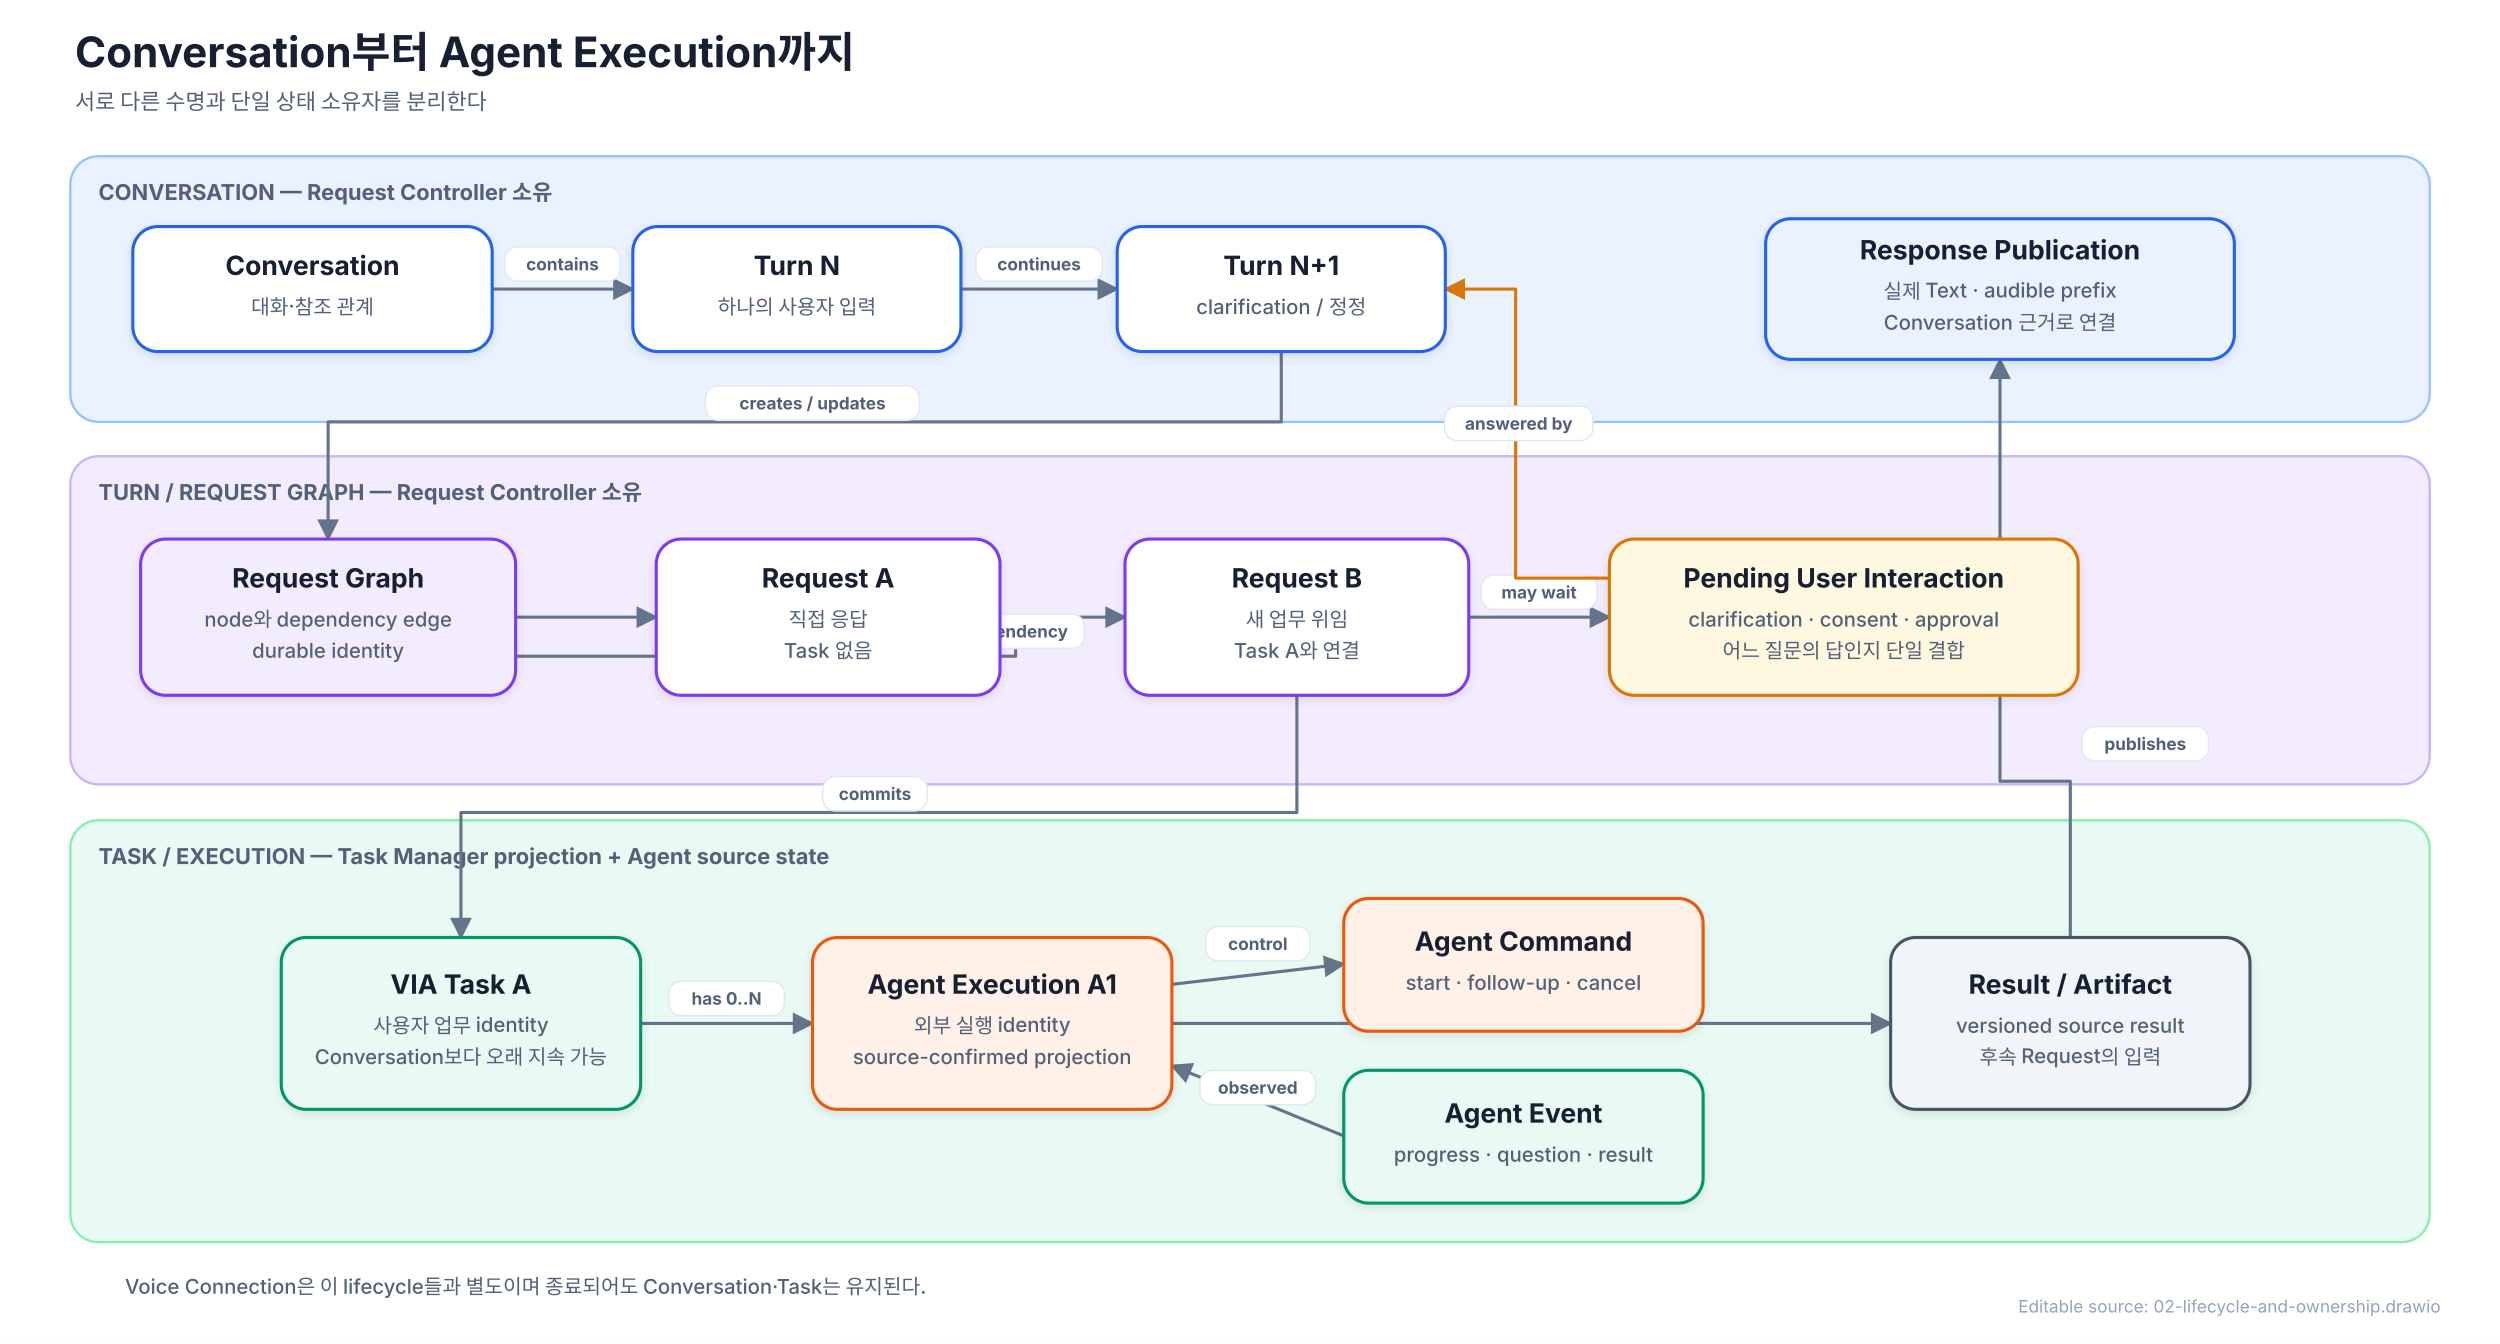
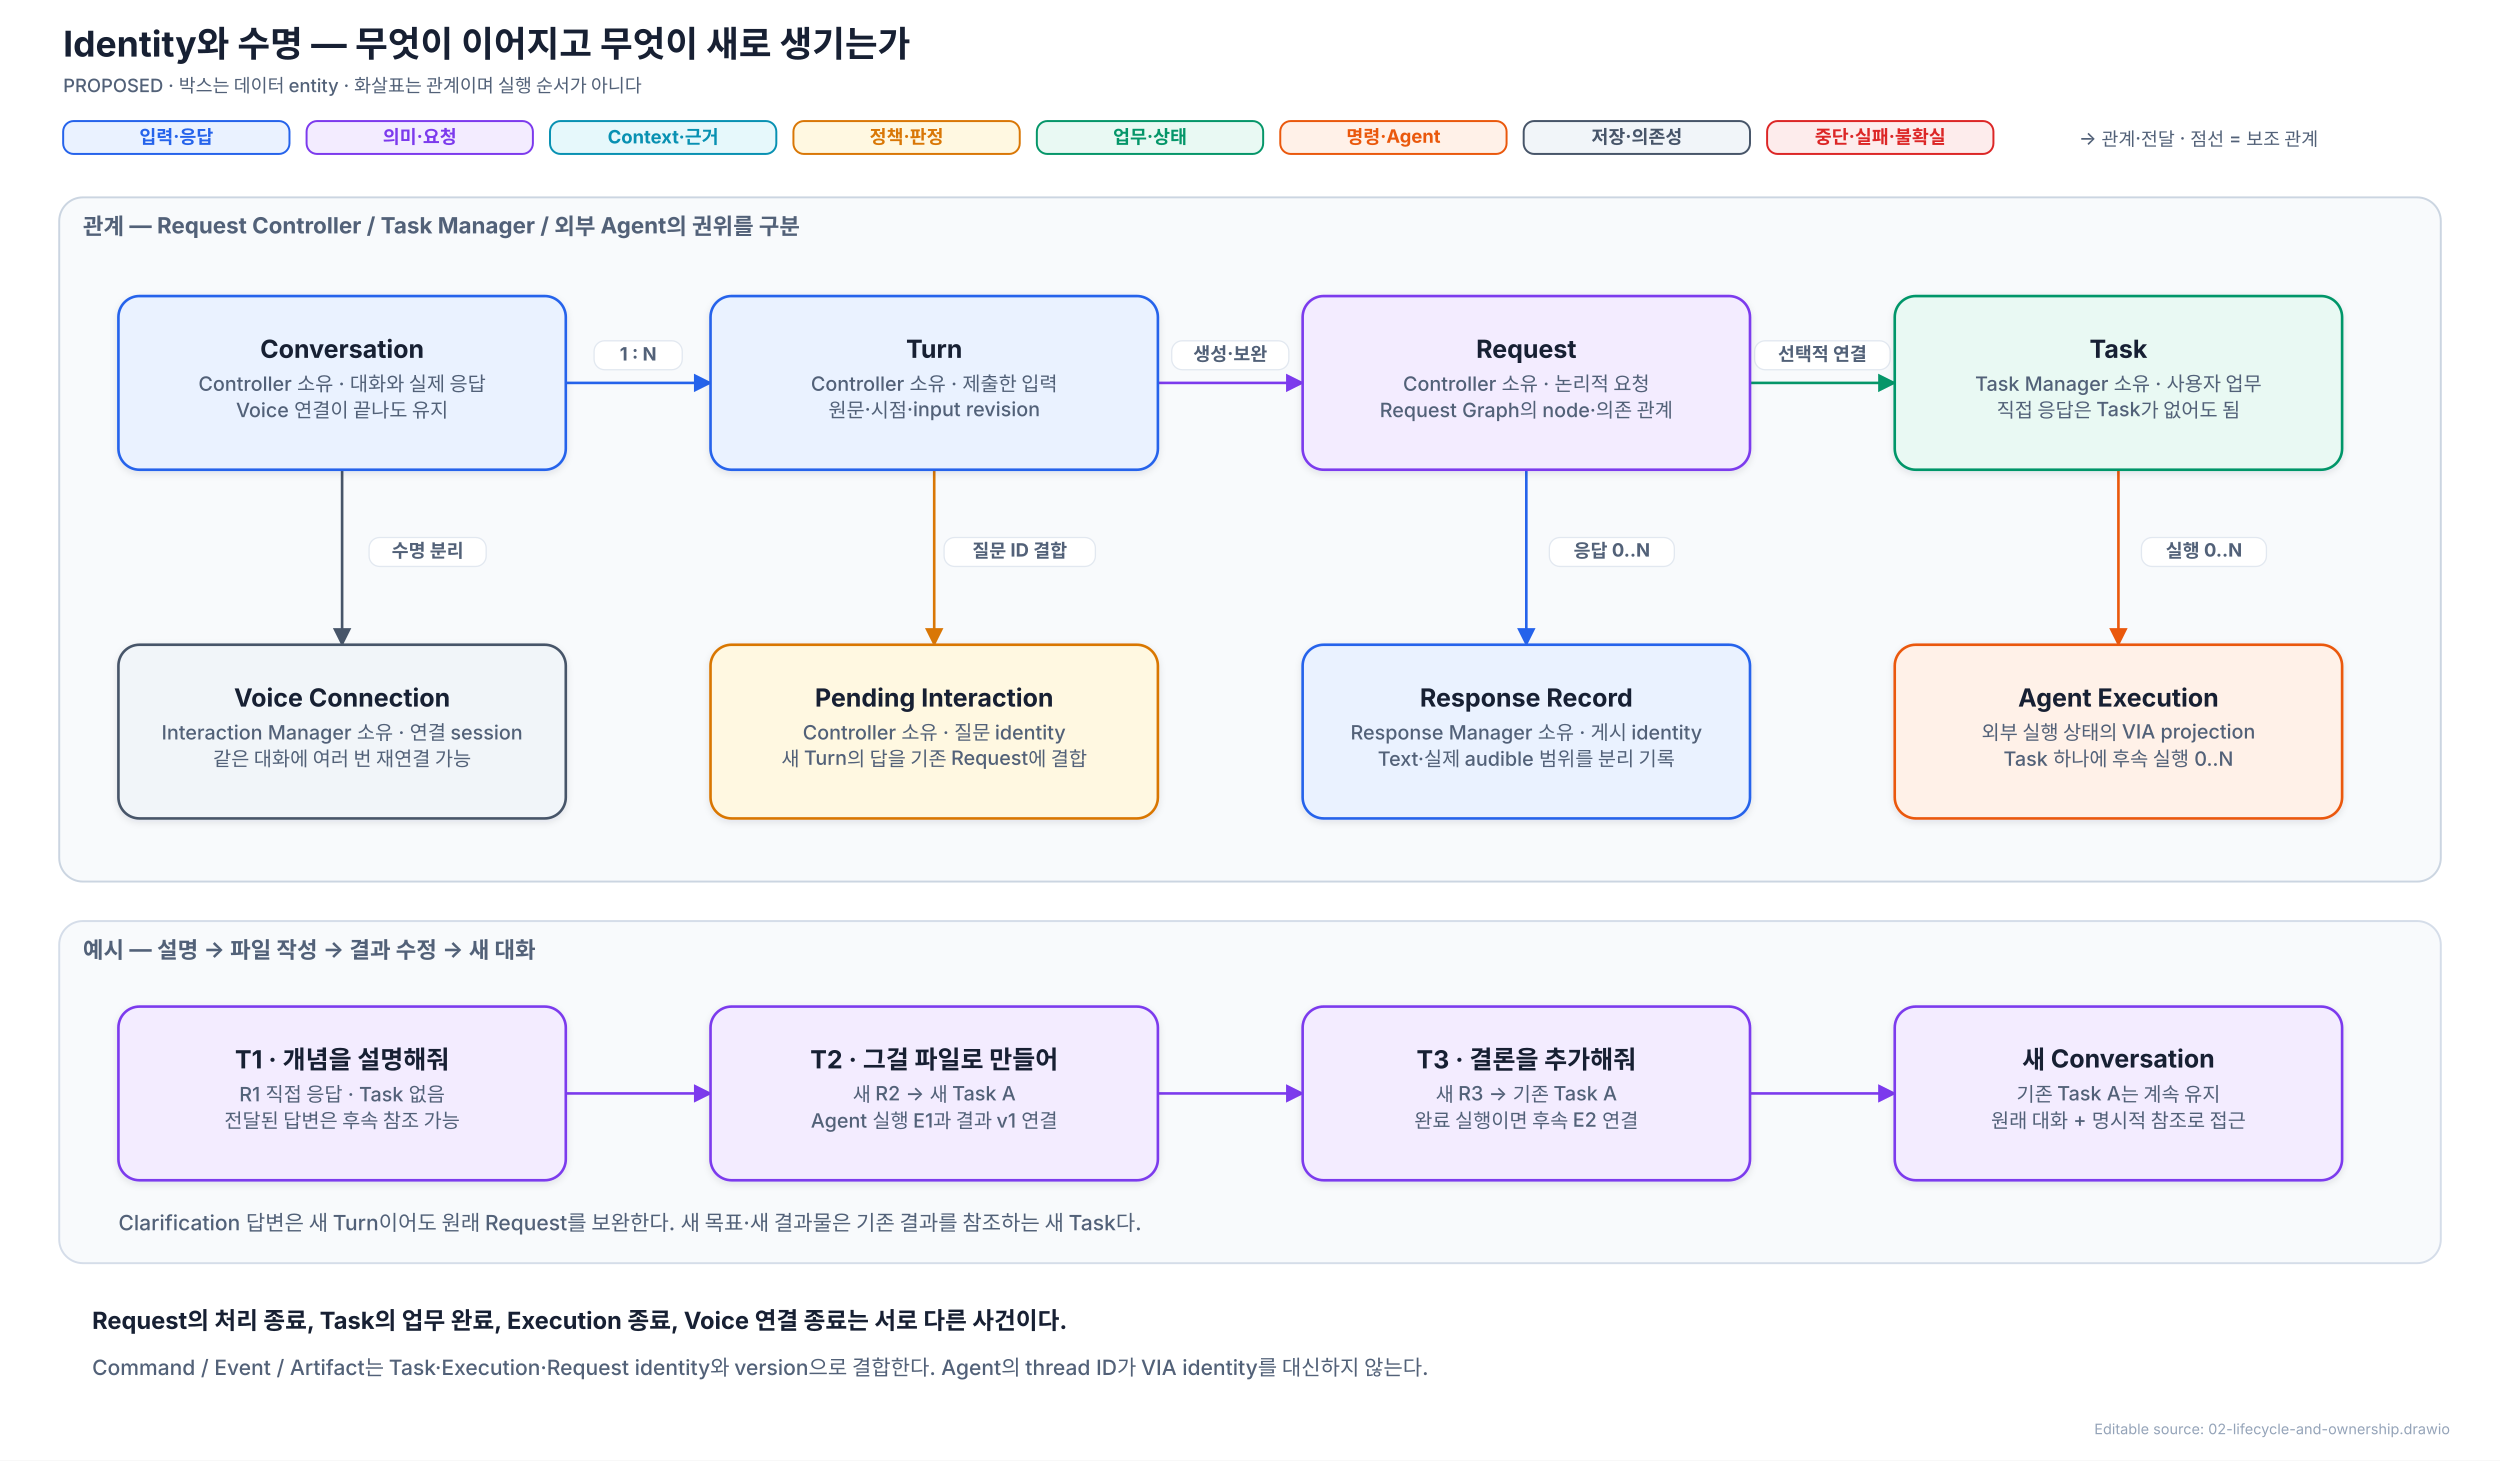
- <svg xmlns="http://www.w3.org/2000/svg" width="1600" height="860" viewBox="0 0 1600 860" role="img" aria-labelledby="title desc">
+ <svg xmlns="http://www.w3.org/2000/svg" width="1900" height="1110" viewBox="0 0 1900 1110" role="img" aria-labelledby="title desc">
  <defs>
    <marker id="arrow" viewBox="0 0 10 10" refX="9" refY="5" markerWidth="7" markerHeight="7" orient="auto-start-reverse">
      <path d="M 0 0 L 10 5 L 0 10 z" fill="#64748B" />
    </marker>
    <marker id="arrow-blue" viewBox="0 0 10 10" refX="9" refY="5" markerWidth="7" markerHeight="7" orient="auto-start-reverse">
      <path d="M 0 0 L 10 5 L 0 10 z" fill="#2563EB" />
    </marker>
    <marker id="arrow-cyan" viewBox="0 0 10 10" refX="9" refY="5" markerWidth="7" markerHeight="7" orient="auto-start-reverse">
      <path d="M 0 0 L 10 5 L 0 10 z" fill="#0891B2" />
    </marker>
    <marker id="arrow-purple" viewBox="0 0 10 10" refX="9" refY="5" markerWidth="7" markerHeight="7" orient="auto-start-reverse">
      <path d="M 0 0 L 10 5 L 0 10 z" fill="#7C3AED" />
    </marker>
    <marker id="arrow-green" viewBox="0 0 10 10" refX="9" refY="5" markerWidth="7" markerHeight="7" orient="auto-start-reverse">
      <path d="M 0 0 L 10 5 L 0 10 z" fill="#059669" />
    </marker>
    <marker id="arrow-orange" viewBox="0 0 10 10" refX="9" refY="5" markerWidth="7" markerHeight="7" orient="auto-start-reverse">
      <path d="M 0 0 L 10 5 L 0 10 z" fill="#EA580C" />
    </marker>
    <marker id="arrow-amber" viewBox="0 0 10 10" refX="9" refY="5" markerWidth="7" markerHeight="7" orient="auto-start-reverse">
      <path d="M 0 0 L 10 5 L 0 10 z" fill="#D97706" />
    </marker>
    <marker id="arrow-gray" viewBox="0 0 10 10" refX="9" refY="5" markerWidth="7" markerHeight="7" orient="auto-start-reverse">
      <path d="M 0 0 L 10 5 L 0 10 z" fill="#475569" />
    </marker>
    <marker id="arrow-red" viewBox="0 0 10 10" refX="9" refY="5" markerWidth="7" markerHeight="7" orient="auto-start-reverse">
      <path d="M 0 0 L 10 5 L 0 10 z" fill="#DC2626" />
    </marker>
    <filter id="shadow" x="-10%" y="-10%" width="120%" height="140%">
      <feDropShadow dx="0" dy="2" stdDeviation="3" flood-color="#0F172A" flood-opacity="0.10" />
    </filter>
  </defs>
-   <rect width="1600" height="860" fill="#FFFFFF" />
-   <text x="48" y="43" font-family="Inter, Arial, sans-serif" font-size="27" font-weight="750" fill="#172033">Conversation부터 Agent Execution까지</text>
-   <text x="48" y="70" font-family="Inter, Arial, sans-serif" font-size="14" font-weight="500" fill="#526178">서로 다른 수명과 단일 상태 소유자를 분리한다</text>
-   <rect x="45" y="100" width="1510" height="170" rx="18" fill="#EAF2FF" stroke="#93C5FD" stroke-width="1.5" />
-   <text x="63" y="128" font-family="Inter, Arial, sans-serif" font-size="14" font-weight="750" fill="#526178">CONVERSATION — Request Controller 소유</text>
-   <rect x="45" y="292" width="1510" height="210" rx="18" fill="#F3ECFF" stroke="#C4B5FD" stroke-width="1.5" />
-   <text x="63" y="320" font-family="Inter, Arial, sans-serif" font-size="14" font-weight="750" fill="#526178">TURN / REQUEST GRAPH — Request Controller 소유</text>
-   <rect x="45" y="525" width="1510" height="270" rx="18" fill="#E9F9F3" stroke="#86EFAC" stroke-width="1.5" />
-   <text x="63" y="553" font-family="Inter, Arial, sans-serif" font-size="14" font-weight="750" fill="#526178">TASK / EXECUTION — Task Manager projection + Agent source state</text>
-   <polyline points="315,185 405,185" fill="none" stroke="#64748B" stroke-width="2" stroke-linejoin="round" stroke-linecap="round" marker-end="url(#arrow)" />
-   <rect x="323.0" y="158" width="74" height="22" rx="8" fill="#FFFFFF" stroke="#E2E8F0" />
-   <text x="360" y="173" text-anchor="middle" font-family="Inter, Arial, sans-serif" font-size="11" font-weight="650" fill="#526178">contains</text>
-   <polyline points="615,185 715,185" fill="none" stroke="#64748B" stroke-width="2" stroke-linejoin="round" stroke-linecap="round" marker-end="url(#arrow)" />
-   <rect x="624.5" y="158" width="81" height="22" rx="8" fill="#FFFFFF" stroke="#E2E8F0" />
-   <text x="665" y="173" text-anchor="middle" font-family="Inter, Arial, sans-serif" font-size="11" font-weight="650" fill="#526178">continues</text>
-   <polyline points="820,225 820,270 210,270 210,345" fill="none" stroke="#64748B" stroke-width="2" stroke-linejoin="round" stroke-linecap="round" marker-end="url(#arrow)" />
-   <rect x="451.5" y="247" width="137" height="22" rx="8" fill="#FFFFFF" stroke="#E2E8F0" />
-   <text x="520" y="262" text-anchor="middle" font-family="Inter, Arial, sans-serif" font-size="11" font-weight="650" fill="#526178">creates / updates</text>
-   <polyline points="330,395 420,395" fill="none" stroke="#64748B" stroke-width="2" stroke-linejoin="round" stroke-linecap="round" marker-end="url(#arrow)" />
-   <polyline points="330,420 650,420 650,395 720,395" fill="none" stroke="#64748B" stroke-width="2" stroke-linejoin="round" stroke-linecap="round" marker-end="url(#arrow)" />
-   <rect x="606.0" y="393" width="88" height="22" rx="8" fill="#FFFFFF" stroke="#E2E8F0" />
-   <text x="650" y="408" text-anchor="middle" font-family="Inter, Arial, sans-serif" font-size="11" font-weight="650" fill="#526178">dependency</text>
-   <polyline points="940,395 1030,395" fill="none" stroke="#64748B" stroke-width="2" stroke-linejoin="round" stroke-linecap="round" marker-end="url(#arrow)" />
-   <rect x="948.0" y="368" width="74" height="22" rx="8" fill="#FFFFFF" stroke="#E2E8F0" />
-   <text x="985" y="383" text-anchor="middle" font-family="Inter, Arial, sans-serif" font-size="11" font-weight="650" fill="#526178">may wait</text>
-   <polyline points="830,445 830,520 295,520 295,600" fill="none" stroke="#64748B" stroke-width="2" stroke-linejoin="round" stroke-linecap="round" marker-end="url(#arrow)" />
-   <rect x="526.5" y="497" width="67" height="22" rx="8" fill="#FFFFFF" stroke="#E2E8F0" />
-   <text x="560" y="512" text-anchor="middle" font-family="Inter, Arial, sans-serif" font-size="11" font-weight="650" fill="#526178">commits</text>
-   <polyline points="410,655 520,655" fill="none" stroke="#64748B" stroke-width="2" stroke-linejoin="round" stroke-linecap="round" marker-end="url(#arrow)" />
-   <rect x="428.0" y="628" width="74" height="22" rx="8" fill="#FFFFFF" stroke="#E2E8F0" />
-   <text x="465" y="643" text-anchor="middle" font-family="Inter, Arial, sans-serif" font-size="11" font-weight="650" fill="#526178">has 0..N</text>
-   <polyline points="750,630 860,617" fill="none" stroke="#64748B" stroke-width="2" stroke-linejoin="round" stroke-linecap="round" marker-end="url(#arrow)" />
-   <rect x="771.5" y="593" width="67" height="22" rx="8" fill="#FFFFFF" stroke="#E2E8F0" />
-   <text x="805" y="608" text-anchor="middle" font-family="Inter, Arial, sans-serif" font-size="11" font-weight="650" fill="#526178">control</text>
-   <polyline points="860,727 750,682" fill="none" stroke="#64748B" stroke-width="2" stroke-linejoin="round" stroke-linecap="round" marker-end="url(#arrow)" />
-   <rect x="768.0" y="685" width="74" height="22" rx="8" fill="#FFFFFF" stroke="#E2E8F0" />
-   <text x="805" y="700" text-anchor="middle" font-family="Inter, Arial, sans-serif" font-size="11" font-weight="650" fill="#526178">observed</text>
-   <polyline points="750,655 1210,655" fill="none" stroke="#64748B" stroke-width="2" stroke-linejoin="round" stroke-linecap="round" marker-end="url(#arrow)" />
-   <rect x="943.0" y="628" width="74" height="22" rx="8" fill="#FFFFFF" stroke="#E2E8F0" />
-   <text x="980" y="643" text-anchor="middle" font-family="Inter, Arial, sans-serif" font-size="11" font-weight="650" fill="#526178">produces</text>
-   <polyline points="1325,600 1325,500 1280,500 1280,230" fill="none" stroke="#64748B" stroke-width="2" stroke-linejoin="round" stroke-linecap="round" marker-end="url(#arrow)" />
-   <rect x="1332.5" y="465" width="81" height="22" rx="8" fill="#FFFFFF" stroke="#E2E8F0" />
-   <text x="1373" y="480" text-anchor="middle" font-family="Inter, Arial, sans-serif" font-size="11" font-weight="650" fill="#526178">publishes</text>
-   <polyline points="1030,370 970,370 970,185 925,185" fill="none" stroke="#D97706" stroke-width="2" stroke-linejoin="round" stroke-linecap="round" marker-end="url(#arrow-amber)" />
-   <rect x="924.5" y="260" width="95" height="22" rx="8" fill="#FFFFFF" stroke="#E2E8F0" />
-   <text x="972" y="275" text-anchor="middle" font-family="Inter, Arial, sans-serif" font-size="11" font-weight="650" fill="#526178">answered by</text>
-   <rect x="85" y="145" width="230" height="80" rx="16" fill="#FFFFFF" stroke="#2563EB" stroke-width="2" filter="url(#shadow)" />
+   <rect width="1900" height="1110" fill="#FFFFFF" />
+   <text x="48" y="43" font-family="Inter, Arial, sans-serif" font-size="27" font-weight="750" fill="#172033">Identity와 수명 — 무엇이 이어지고 무엇이 새로 생기는가</text>
+   <text x="48" y="70" font-family="Inter, Arial, sans-serif" font-size="14" font-weight="500" fill="#526178">PROPOSED · 박스는 데이터 entity · 화살표는 관계이며 실행 순서가 아니다</text>
+   <rect x="45" y="150" width="1810" height="520" rx="18" fill="#F8FAFC" stroke="#CBD5E1" stroke-width="1.5" />
+   <text x="63" y="178" font-family="Inter, Arial, sans-serif" font-size="17" font-weight="750" fill="#526178">관계 — Request Controller / Task Manager / 외부 Agent의 권위를 구분</text>
+   <rect x="45" y="700" width="1810" height="260" rx="18" fill="#F8FAFC" stroke="#D5DDE9" stroke-width="1.5" />
+   <text x="63" y="728" font-family="Inter, Arial, sans-serif" font-size="17" font-weight="750" fill="#526178">예시 — 설명 → 파일 작성 → 결과 수정 → 새 대화</text>
+   <polyline points="430,291.0 540,291.0" fill="none" stroke="#2563EB" stroke-width="2" stroke-linejoin="round" stroke-linecap="round" marker-end="url(#arrow-blue)" />
+   <rect x="451.5" y="259.0" width="67" height="22" rx="8" fill="#FFFFFF" stroke="#E2E8F0" />
+   <text x="485.0" y="274.0" text-anchor="middle" font-family="Inter, Arial, sans-serif" font-size="14" font-weight="650" fill="#526178">1 : N</text>
+   <polyline points="880,291.0 990,291.0" fill="none" stroke="#7C3AED" stroke-width="2" stroke-linejoin="round" stroke-linecap="round" marker-end="url(#arrow-purple)" />
+   <rect x="890.5" y="259.0" width="89" height="22" rx="8" fill="#FFFFFF" stroke="#E2E8F0" />
+   <text x="935.0" y="274.0" text-anchor="middle" font-family="Inter, Arial, sans-serif" font-size="14" font-weight="650" fill="#526178">생성·보완</text>
+   <polyline points="1330,291.0 1440,291.0" fill="none" stroke="#059669" stroke-width="2" stroke-linejoin="round" stroke-linecap="round" marker-end="url(#arrow-green)" />
+   <rect x="1333.5" y="259.0" width="103" height="22" rx="8" fill="#FFFFFF" stroke="#E2E8F0" />
+   <text x="1385.0" y="274.0" text-anchor="middle" font-family="Inter, Arial, sans-serif" font-size="14" font-weight="650" fill="#526178">선택적 연결</text>
+   <polyline points="260.0,357 260.0,490" fill="none" stroke="#475569" stroke-width="2" stroke-linejoin="round" stroke-linecap="round" marker-end="url(#arrow-gray)" />
+   <rect x="280.5" y="408.5" width="89" height="22" rx="8" fill="#FFFFFF" stroke="#E2E8F0" />
+   <text x="325.0" y="423.5" text-anchor="middle" font-family="Inter, Arial, sans-serif" font-size="14" font-weight="650" fill="#526178">수명 분리</text>
+   <polyline points="710.0,357 710.0,490" fill="none" stroke="#D97706" stroke-width="2" stroke-linejoin="round" stroke-linecap="round" marker-end="url(#arrow-amber)" />
+   <rect x="717.5" y="408.5" width="115" height="22" rx="8" fill="#FFFFFF" stroke="#E2E8F0" />
+   <text x="775.0" y="423.5" text-anchor="middle" font-family="Inter, Arial, sans-serif" font-size="14" font-weight="650" fill="#526178">질문 ID 결합</text>
+   <polyline points="1160.0,357 1160.0,490" fill="none" stroke="#2563EB" stroke-width="2" stroke-linejoin="round" stroke-linecap="round" marker-end="url(#arrow-blue)" />
+   <rect x="1177.5" y="408.5" width="95" height="22" rx="8" fill="#FFFFFF" stroke="#E2E8F0" />
+   <text x="1225.0" y="423.5" text-anchor="middle" font-family="Inter, Arial, sans-serif" font-size="14" font-weight="650" fill="#526178">응답 0..N</text>
+   <polyline points="1610.0,357 1610.0,490" fill="none" stroke="#EA580C" stroke-width="2" stroke-linejoin="round" stroke-linecap="round" marker-end="url(#arrow-orange)" />
+   <rect x="1627.5" y="408.5" width="95" height="22" rx="8" fill="#FFFFFF" stroke="#E2E8F0" />
+   <text x="1675.0" y="423.5" text-anchor="middle" font-family="Inter, Arial, sans-serif" font-size="14" font-weight="650" fill="#526178">실행 0..N</text>
+   <polyline points="430,831.0 540,831.0" fill="none" stroke="#7C3AED" stroke-width="2" stroke-linejoin="round" stroke-linecap="round" marker-end="url(#arrow-purple)" />
+   <polyline points="880,831.0 990,831.0" fill="none" stroke="#7C3AED" stroke-width="2" stroke-linejoin="round" stroke-linecap="round" marker-end="url(#arrow-purple)" />
+   <polyline points="1330,831.0 1440,831.0" fill="none" stroke="#7C3AED" stroke-width="2" stroke-linejoin="round" stroke-linecap="round" marker-end="url(#arrow-purple)" />
+   <rect x="90" y="225" width="340" height="132" rx="16" fill="#EAF2FF" stroke="#2563EB" stroke-width="2" filter="url(#shadow)" />
  <g font-family="Inter, Arial, sans-serif">
-     <text x="200.0" y="176.0" text-anchor="middle" font-size="17" font-weight="700" fill="#172033">Conversation</text>
-     <text x="200.0" y="201.0" text-anchor="middle" font-size="13" font-weight="500" fill="#526178">대화·참조 관계</text>
+     <text x="260.0" y="272.0" text-anchor="middle" font-size="19" font-weight="700" fill="#172033">Conversation</text>
+     <text x="260.0" y="297.0" text-anchor="middle" font-size="15" font-weight="500" fill="#526178">Controller 소유 · 대화와 실제 응답</text>
+     <text x="260.0" y="317.0" text-anchor="middle" font-size="15" font-weight="500" fill="#526178">Voice 연결이 끝나도 유지</text>
  </g>
-   <rect x="405" y="145" width="210" height="80" rx="16" fill="#FFFFFF" stroke="#2563EB" stroke-width="2" filter="url(#shadow)" />
+   <rect x="540" y="225" width="340" height="132" rx="16" fill="#EAF2FF" stroke="#2563EB" stroke-width="2" filter="url(#shadow)" />
  <g font-family="Inter, Arial, sans-serif">
-     <text x="510.0" y="176.0" text-anchor="middle" font-size="17" font-weight="700" fill="#172033">Turn N</text>
-     <text x="510.0" y="201.0" text-anchor="middle" font-size="13" font-weight="500" fill="#526178">하나의 사용자 입력</text>
+     <text x="710.0" y="272.0" text-anchor="middle" font-size="19" font-weight="700" fill="#172033">Turn</text>
+     <text x="710.0" y="297.0" text-anchor="middle" font-size="15" font-weight="500" fill="#526178">Controller 소유 · 제출한 입력</text>
+     <text x="710.0" y="317.0" text-anchor="middle" font-size="15" font-weight="500" fill="#526178">원문·시점·input revision</text>
  </g>
-   <rect x="715" y="145" width="210" height="80" rx="16" fill="#FFFFFF" stroke="#2563EB" stroke-width="2" filter="url(#shadow)" />
+   <rect x="990" y="225" width="340" height="132" rx="16" fill="#F3ECFF" stroke="#7C3AED" stroke-width="2" filter="url(#shadow)" />
  <g font-family="Inter, Arial, sans-serif">
-     <text x="820.0" y="176.0" text-anchor="middle" font-size="17" font-weight="700" fill="#172033">Turn N+1</text>
-     <text x="820.0" y="201.0" text-anchor="middle" font-size="13" font-weight="500" fill="#526178">clarification / 정정</text>
+     <text x="1160.0" y="272.0" text-anchor="middle" font-size="19" font-weight="700" fill="#172033">Request</text>
+     <text x="1160.0" y="297.0" text-anchor="middle" font-size="15" font-weight="500" fill="#526178">Controller 소유 · 논리적 요청</text>
+     <text x="1160.0" y="317.0" text-anchor="middle" font-size="15" font-weight="500" fill="#526178">Request Graph의 node·의존 관계</text>
  </g>
-   <rect x="1130" y="140" width="300" height="90" rx="16" fill="#EAF2FF" stroke="#2563EB" stroke-width="2" filter="url(#shadow)" />
+   <rect x="1440" y="225" width="340" height="132" rx="16" fill="#E9F9F3" stroke="#059669" stroke-width="2" filter="url(#shadow)" />
  <g font-family="Inter, Arial, sans-serif">
-     <text x="1280.0" y="166.0" text-anchor="middle" font-size="17" font-weight="700" fill="#172033">Response Publication</text>
-     <text x="1280.0" y="191.0" text-anchor="middle" font-size="13" font-weight="500" fill="#526178">실제 Text · audible prefix</text>
-     <text x="1280.0" y="211.0" text-anchor="middle" font-size="13" font-weight="500" fill="#526178">Conversation 근거로 연결</text>
+     <text x="1610.0" y="272.0" text-anchor="middle" font-size="19" font-weight="700" fill="#172033">Task</text>
+     <text x="1610.0" y="297.0" text-anchor="middle" font-size="15" font-weight="500" fill="#526178">Task Manager 소유 · 사용자 업무</text>
+     <text x="1610.0" y="317.0" text-anchor="middle" font-size="15" font-weight="500" fill="#526178">직접 응답은 Task가 없어도 됨</text>
  </g>
-   <rect x="90" y="345" width="240" height="100" rx="16" fill="#F3ECFF" stroke="#7C3AED" stroke-width="2" filter="url(#shadow)" />
+   <rect x="90" y="490" width="340" height="132" rx="16" fill="#F1F5F9" stroke="#475569" stroke-width="2" filter="url(#shadow)" />
  <g font-family="Inter, Arial, sans-serif">
-     <text x="210.0" y="376.0" text-anchor="middle" font-size="17" font-weight="700" fill="#172033">Request Graph</text>
-     <text x="210.0" y="401.0" text-anchor="middle" font-size="13" font-weight="500" fill="#526178">node와 dependency edge</text>
-     <text x="210.0" y="421.0" text-anchor="middle" font-size="13" font-weight="500" fill="#526178">durable identity</text>
+     <text x="260.0" y="537.0" text-anchor="middle" font-size="19" font-weight="700" fill="#172033">Voice Connection</text>
+     <text x="260.0" y="562.0" text-anchor="middle" font-size="15" font-weight="500" fill="#526178">Interaction Manager 소유 · 연결 session</text>
+     <text x="260.0" y="582.0" text-anchor="middle" font-size="15" font-weight="500" fill="#526178">같은 대화에 여러 번 재연결 가능</text>
  </g>
-   <rect x="420" y="345" width="220" height="100" rx="16" fill="#FFFFFF" stroke="#7C3AED" stroke-width="2" filter="url(#shadow)" />
+   <rect x="540" y="490" width="340" height="132" rx="16" fill="#FFF8E1" stroke="#D97706" stroke-width="2" filter="url(#shadow)" />
  <g font-family="Inter, Arial, sans-serif">
-     <text x="530.0" y="376.0" text-anchor="middle" font-size="17" font-weight="700" fill="#172033">Request A</text>
-     <text x="530.0" y="401.0" text-anchor="middle" font-size="13" font-weight="500" fill="#526178">직접 응답</text>
-     <text x="530.0" y="421.0" text-anchor="middle" font-size="13" font-weight="500" fill="#526178">Task 없음</text>
+     <text x="710.0" y="537.0" text-anchor="middle" font-size="19" font-weight="700" fill="#172033">Pending Interaction</text>
+     <text x="710.0" y="562.0" text-anchor="middle" font-size="15" font-weight="500" fill="#526178">Controller 소유 · 질문 identity</text>
+     <text x="710.0" y="582.0" text-anchor="middle" font-size="15" font-weight="500" fill="#526178">새 Turn의 답을 기존 Request에 결합</text>
  </g>
-   <rect x="720" y="345" width="220" height="100" rx="16" fill="#FFFFFF" stroke="#7C3AED" stroke-width="2" filter="url(#shadow)" />
+   <rect x="990" y="490" width="340" height="132" rx="16" fill="#EAF2FF" stroke="#2563EB" stroke-width="2" filter="url(#shadow)" />
  <g font-family="Inter, Arial, sans-serif">
-     <text x="830.0" y="376.0" text-anchor="middle" font-size="17" font-weight="700" fill="#172033">Request B</text>
-     <text x="830.0" y="401.0" text-anchor="middle" font-size="13" font-weight="500" fill="#526178">새 업무 위임</text>
-     <text x="830.0" y="421.0" text-anchor="middle" font-size="13" font-weight="500" fill="#526178">Task A와 연결</text>
+     <text x="1160.0" y="537.0" text-anchor="middle" font-size="19" font-weight="700" fill="#172033">Response Record</text>
+     <text x="1160.0" y="562.0" text-anchor="middle" font-size="15" font-weight="500" fill="#526178">Response Manager 소유 · 게시 identity</text>
+     <text x="1160.0" y="582.0" text-anchor="middle" font-size="15" font-weight="500" fill="#526178">Text·실제 audible 범위를 분리 기록</text>
  </g>
-   <rect x="1030" y="345" width="300" height="100" rx="16" fill="#FFF8E1" stroke="#D97706" stroke-width="2" filter="url(#shadow)" />
+   <rect x="1440" y="490" width="340" height="132" rx="16" fill="#FFF1E8" stroke="#EA580C" stroke-width="2" filter="url(#shadow)" />
  <g font-family="Inter, Arial, sans-serif">
-     <text x="1180.0" y="376.0" text-anchor="middle" font-size="17" font-weight="700" fill="#172033">Pending User Interaction</text>
-     <text x="1180.0" y="401.0" text-anchor="middle" font-size="13" font-weight="500" fill="#526178">clarification · consent · approval</text>
-     <text x="1180.0" y="421.0" text-anchor="middle" font-size="13" font-weight="500" fill="#526178">어느 질문의 답인지 단일 결합</text>
+     <text x="1610.0" y="537.0" text-anchor="middle" font-size="19" font-weight="700" fill="#172033">Agent Execution</text>
+     <text x="1610.0" y="562.0" text-anchor="middle" font-size="15" font-weight="500" fill="#526178">외부 실행 상태의 VIA projection</text>
+     <text x="1610.0" y="582.0" text-anchor="middle" font-size="15" font-weight="500" fill="#526178">Task 하나에 후속 실행 0..N</text>
  </g>
-   <rect x="180" y="600" width="230" height="110" rx="16" fill="#E9F9F3" stroke="#059669" stroke-width="2" filter="url(#shadow)" />
+   <rect x="90" y="765" width="340" height="132" rx="16" fill="#F3ECFF" stroke="#7C3AED" stroke-width="2" filter="url(#shadow)" />
  <g font-family="Inter, Arial, sans-serif">
-     <text x="295.0" y="636.0" text-anchor="middle" font-size="17" font-weight="700" fill="#172033">VIA Task A</text>
-     <text x="295.0" y="661.0" text-anchor="middle" font-size="13" font-weight="500" fill="#526178">사용자 업무 identity</text>
-     <text x="295.0" y="681.0" text-anchor="middle" font-size="13" font-weight="500" fill="#526178">Conversation보다 오래 지속 가능</text>
+     <text x="260.0" y="812.0" text-anchor="middle" font-size="19" font-weight="700" fill="#172033">T1 · 개념을 설명해줘</text>
+     <text x="260.0" y="837.0" text-anchor="middle" font-size="15" font-weight="500" fill="#526178">R1 직접 응답 · Task 없음</text>
+     <text x="260.0" y="857.0" text-anchor="middle" font-size="15" font-weight="500" fill="#526178">전달된 답변은 후속 참조 가능</text>
  </g>
-   <rect x="520" y="600" width="230" height="110" rx="16" fill="#FFF1E8" stroke="#EA580C" stroke-width="2" filter="url(#shadow)" />
+   <rect x="540" y="765" width="340" height="132" rx="16" fill="#F3ECFF" stroke="#7C3AED" stroke-width="2" filter="url(#shadow)" />
  <g font-family="Inter, Arial, sans-serif">
-     <text x="635.0" y="636.0" text-anchor="middle" font-size="17" font-weight="700" fill="#172033">Agent Execution A1</text>
-     <text x="635.0" y="661.0" text-anchor="middle" font-size="13" font-weight="500" fill="#526178">외부 실행 identity</text>
-     <text x="635.0" y="681.0" text-anchor="middle" font-size="13" font-weight="500" fill="#526178">source-confirmed projection</text>
+     <text x="710.0" y="812.0" text-anchor="middle" font-size="19" font-weight="700" fill="#172033">T2 · 그걸 파일로 만들어</text>
+     <text x="710.0" y="837.0" text-anchor="middle" font-size="15" font-weight="500" fill="#526178">새 R2 → 새 Task A</text>
+     <text x="710.0" y="857.0" text-anchor="middle" font-size="15" font-weight="500" fill="#526178">Agent 실행 E1과 결과 v1 연결</text>
  </g>
-   <rect x="860" y="575" width="230" height="85" rx="16" fill="#FFF1E8" stroke="#EA580C" stroke-width="2" filter="url(#shadow)" />
+   <rect x="990" y="765" width="340" height="132" rx="16" fill="#F3ECFF" stroke="#7C3AED" stroke-width="2" filter="url(#shadow)" />
  <g font-family="Inter, Arial, sans-serif">
-     <text x="975.0" y="608.5" text-anchor="middle" font-size="17" font-weight="700" fill="#172033">Agent Command</text>
-     <text x="975.0" y="633.5" text-anchor="middle" font-size="13" font-weight="500" fill="#526178">start · follow-up · cancel</text>
+     <text x="1160.0" y="812.0" text-anchor="middle" font-size="19" font-weight="700" fill="#172033">T3 · 결론을 추가해줘</text>
+     <text x="1160.0" y="837.0" text-anchor="middle" font-size="15" font-weight="500" fill="#526178">새 R3 → 기존 Task A</text>
+     <text x="1160.0" y="857.0" text-anchor="middle" font-size="15" font-weight="500" fill="#526178">완료 실행이면 후속 E2 연결</text>
  </g>
-   <rect x="860" y="685" width="230" height="85" rx="16" fill="#E9F9F3" stroke="#059669" stroke-width="2" filter="url(#shadow)" />
+   <rect x="1440" y="765" width="340" height="132" rx="16" fill="#F3ECFF" stroke="#7C3AED" stroke-width="2" filter="url(#shadow)" />
  <g font-family="Inter, Arial, sans-serif">
-     <text x="975.0" y="718.5" text-anchor="middle" font-size="17" font-weight="700" fill="#172033">Agent Event</text>
-     <text x="975.0" y="743.5" text-anchor="middle" font-size="13" font-weight="500" fill="#526178">progress · question · result</text>
+     <text x="1610.0" y="812.0" text-anchor="middle" font-size="19" font-weight="700" fill="#172033">새 Conversation</text>
+     <text x="1610.0" y="837.0" text-anchor="middle" font-size="15" font-weight="500" fill="#526178">기존 Task A는 계속 유지</text>
+     <text x="1610.0" y="857.0" text-anchor="middle" font-size="15" font-weight="500" fill="#526178">원래 대화 + 명시적 참조로 접근</text>
  </g>
-   <rect x="1210" y="600" width="230" height="110" rx="16" fill="#F1F5F9" stroke="#475569" stroke-width="2" filter="url(#shadow)" />
-   <g font-family="Inter, Arial, sans-serif">
-     <text x="1325.0" y="636.0" text-anchor="middle" font-size="17" font-weight="700" fill="#172033">Result / Artifact</text>
-     <text x="1325.0" y="661.0" text-anchor="middle" font-size="13" font-weight="500" fill="#526178">versioned source result</text>
-     <text x="1325.0" y="681.0" text-anchor="middle" font-size="13" font-weight="500" fill="#526178">후속 Request의 입력</text>
-   </g>
-   <text x="80" y="828" text-anchor="start" font-family="Inter, Arial, sans-serif" font-size="13" font-weight="500" fill="#526178">Voice Connection은 이 lifecycle들과 별도이며 종료되어도 Conversation·Task는 유지된다.</text>
-   <text x="1562" y="840" text-anchor="end" font-family="Inter, Arial, sans-serif" font-size="11" fill="#94A3B8">Editable source: 02-lifecycle-and-ownership.drawio</text>
+   <text x="1580" y="110" text-anchor="start" font-family="Inter, Arial, sans-serif" font-size="14" font-weight="500" fill="#526178">→ 관계·전달  ·  점선 = 보조 관계</text>
+   <text x="90" y="935" text-anchor="start" font-family="Inter, Arial, sans-serif" font-size="16" font-weight="500" fill="#526178">Clarification 답변은 새 Turn이어도 원래 Request를 보완한다. 새 목표·새 결과물은 기존 결과를 참조하는 새 Task다.</text>
+   <text x="70" y="1010" text-anchor="start" font-family="Inter, Arial, sans-serif" font-size="18" font-weight="700" fill="#172033">Request의 처리 종료, Task의 업무 완료, Execution 종료, Voice 연결 종료는 서로 다른 사건이다.</text>
+   <text x="70" y="1045" text-anchor="start" font-family="Inter, Arial, sans-serif" font-size="16" font-weight="500" fill="#526178">Command / Event / Artifact는 Task·Execution·Request identity와 version으로 결합한다. Agent의 thread ID가 VIA identity를 대신하지 않는다.</text>
+   <rect x="48" y="92" width="172" height="25" rx="8" fill="#EAF2FF" stroke="#2563EB" stroke-width="1.5" />
+   <text x="134.0" y="109" text-anchor="middle" font-family="Inter, Arial, sans-serif" font-size="14" font-weight="700" fill="#2563EB">입력·응답</text>
+   <rect x="233" y="92" width="172" height="25" rx="8" fill="#F3ECFF" stroke="#7C3AED" stroke-width="1.5" />
+   <text x="319.0" y="109" text-anchor="middle" font-family="Inter, Arial, sans-serif" font-size="14" font-weight="700" fill="#7C3AED">의미·요청</text>
+   <rect x="418" y="92" width="172" height="25" rx="8" fill="#E6F8FB" stroke="#0891B2" stroke-width="1.5" />
+   <text x="504.0" y="109" text-anchor="middle" font-family="Inter, Arial, sans-serif" font-size="14" font-weight="700" fill="#0891B2">Context·근거</text>
+   <rect x="603" y="92" width="172" height="25" rx="8" fill="#FFF8E1" stroke="#D97706" stroke-width="1.5" />
+   <text x="689.0" y="109" text-anchor="middle" font-family="Inter, Arial, sans-serif" font-size="14" font-weight="700" fill="#D97706">정책·판정</text>
+   <rect x="788" y="92" width="172" height="25" rx="8" fill="#E9F9F3" stroke="#059669" stroke-width="1.5" />
+   <text x="874.0" y="109" text-anchor="middle" font-family="Inter, Arial, sans-serif" font-size="14" font-weight="700" fill="#059669">업무·상태</text>
+   <rect x="973" y="92" width="172" height="25" rx="8" fill="#FFF1E8" stroke="#EA580C" stroke-width="1.5" />
+   <text x="1059.0" y="109" text-anchor="middle" font-family="Inter, Arial, sans-serif" font-size="14" font-weight="700" fill="#EA580C">명령·Agent</text>
+   <rect x="1158" y="92" width="172" height="25" rx="8" fill="#F1F5F9" stroke="#475569" stroke-width="1.5" />
+   <text x="1244.0" y="109" text-anchor="middle" font-family="Inter, Arial, sans-serif" font-size="14" font-weight="700" fill="#475569">저장·의존성</text>
+   <rect x="1343" y="92" width="172" height="25" rx="8" fill="#FDECEC" stroke="#DC2626" stroke-width="1.5" />
+   <text x="1429.0" y="109" text-anchor="middle" font-family="Inter, Arial, sans-serif" font-size="14" font-weight="700" fill="#DC2626">중단·실패·불확실</text>
+   <text x="1862" y="1090" text-anchor="end" font-family="Inter, Arial, sans-serif" font-size="11" fill="#94A3B8">Editable source: 02-lifecycle-and-ownership.drawio</text>
</svg>
